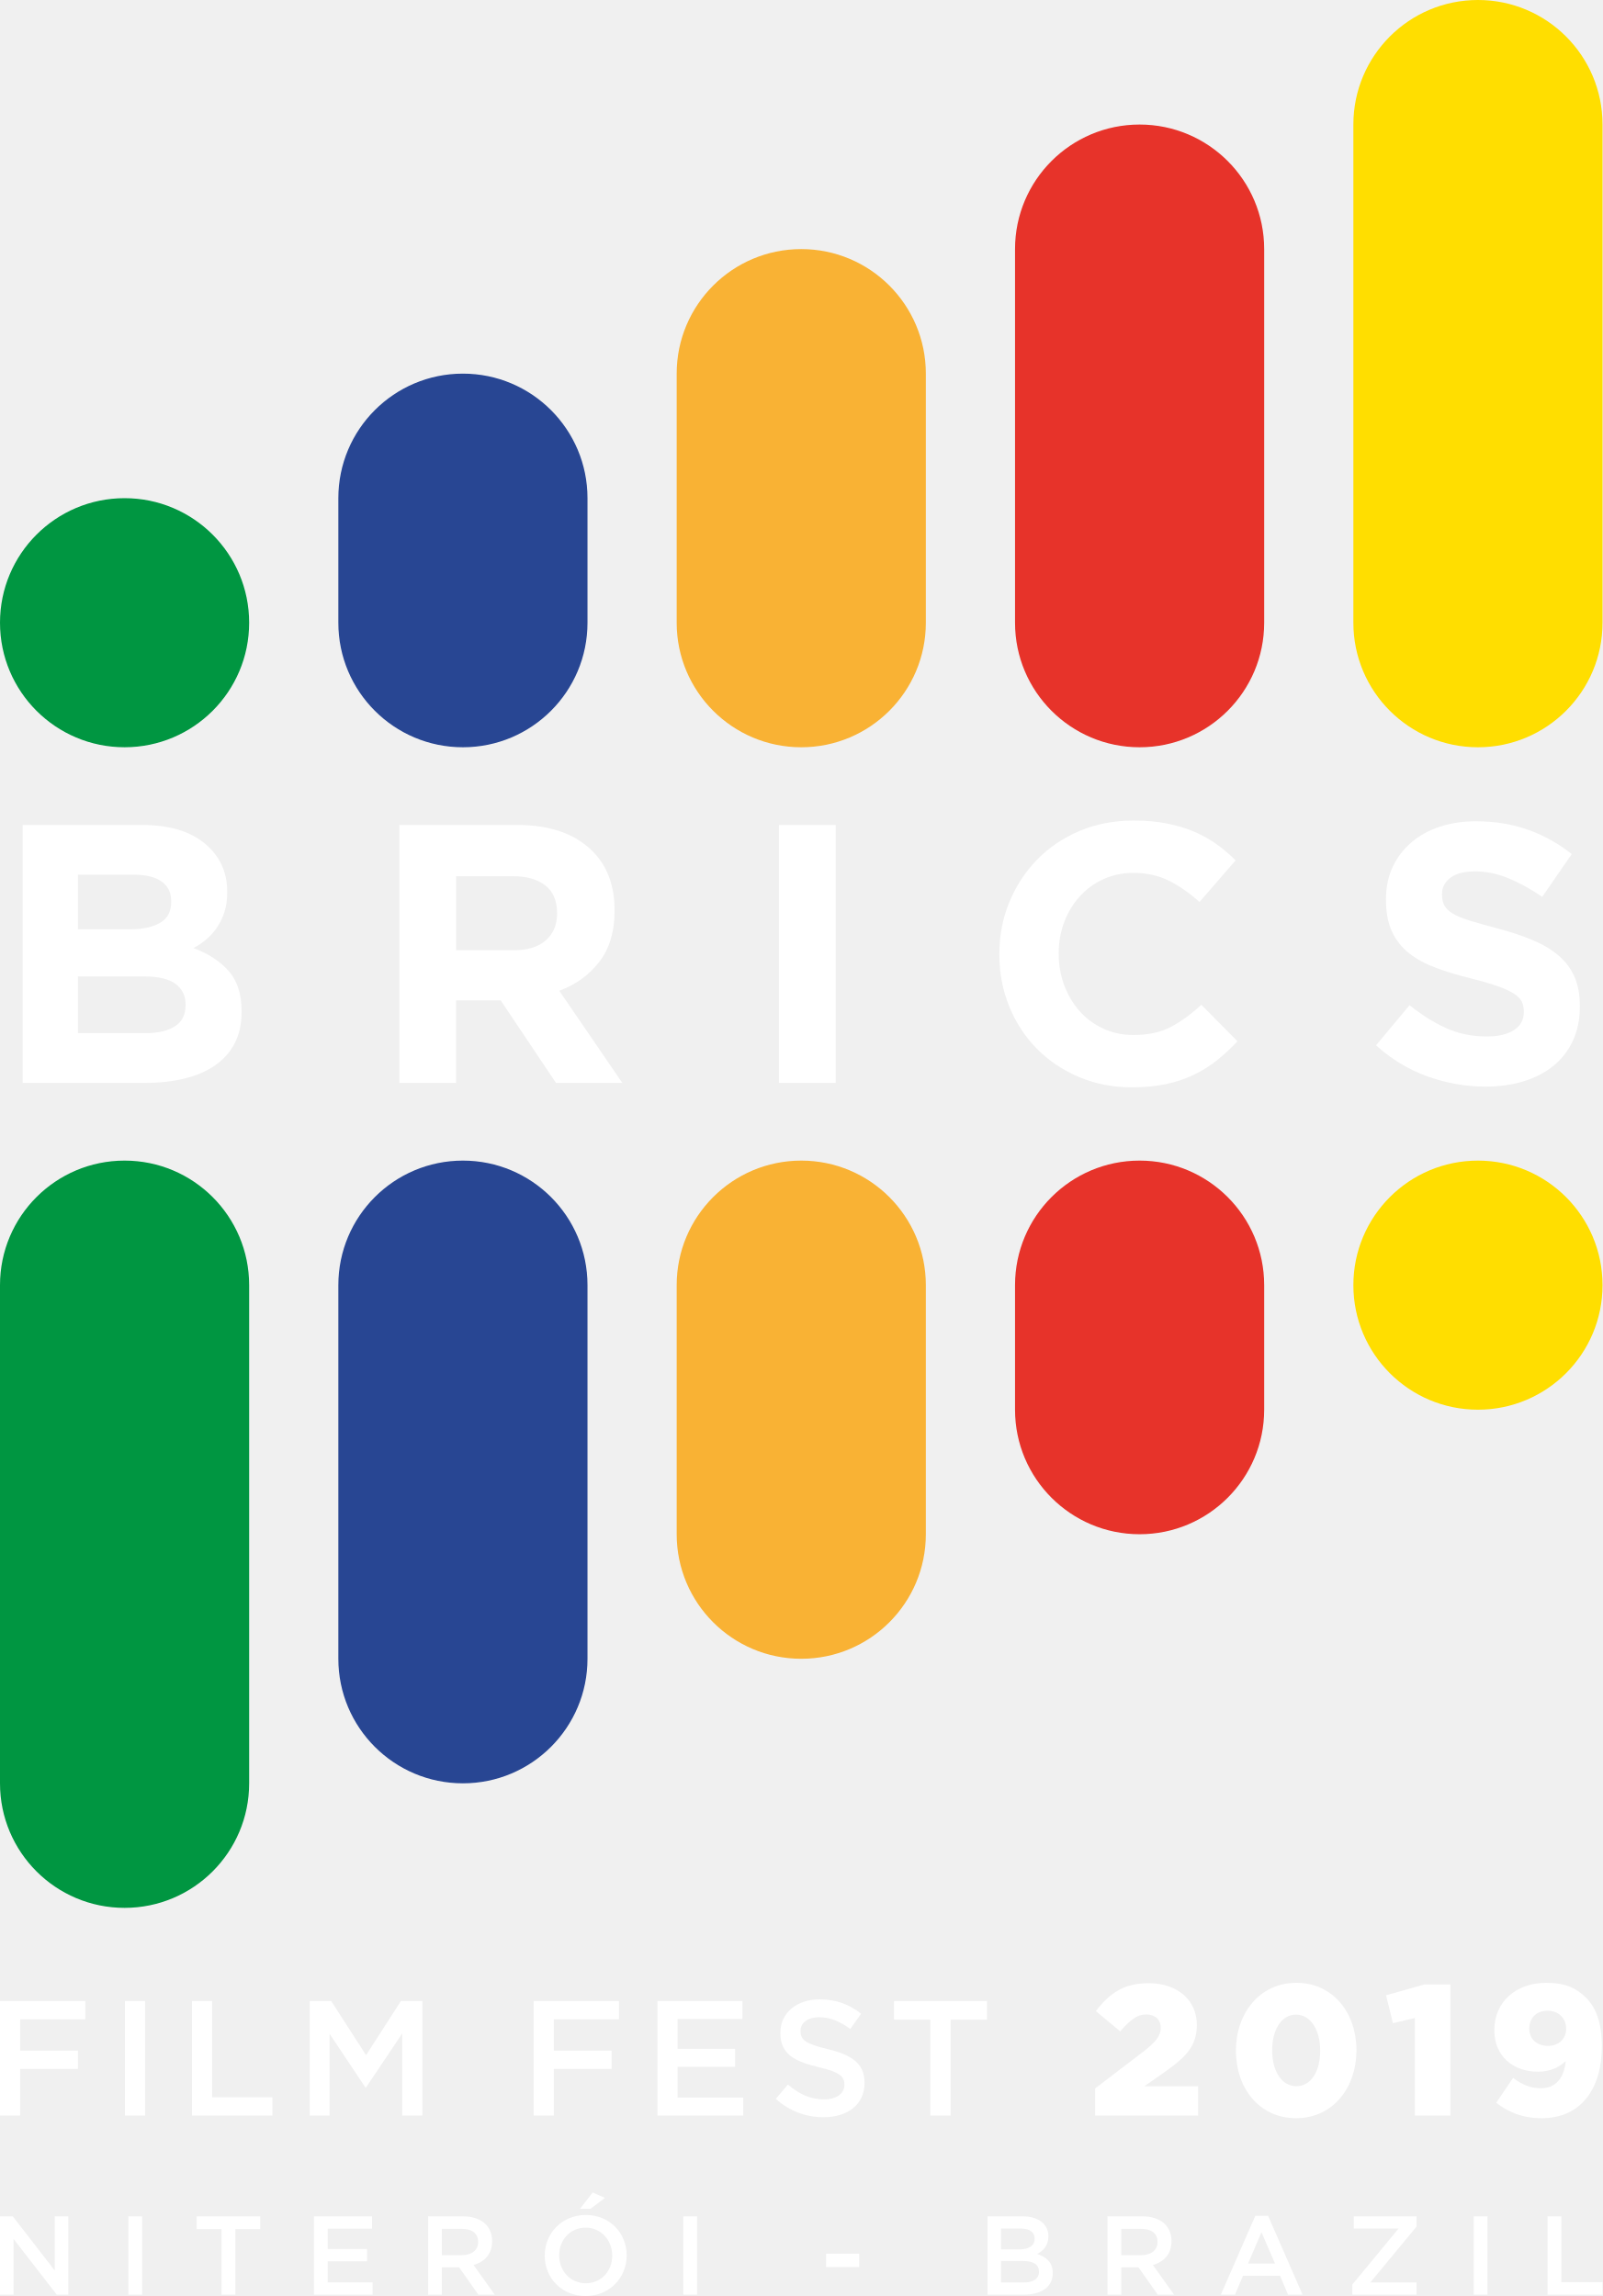
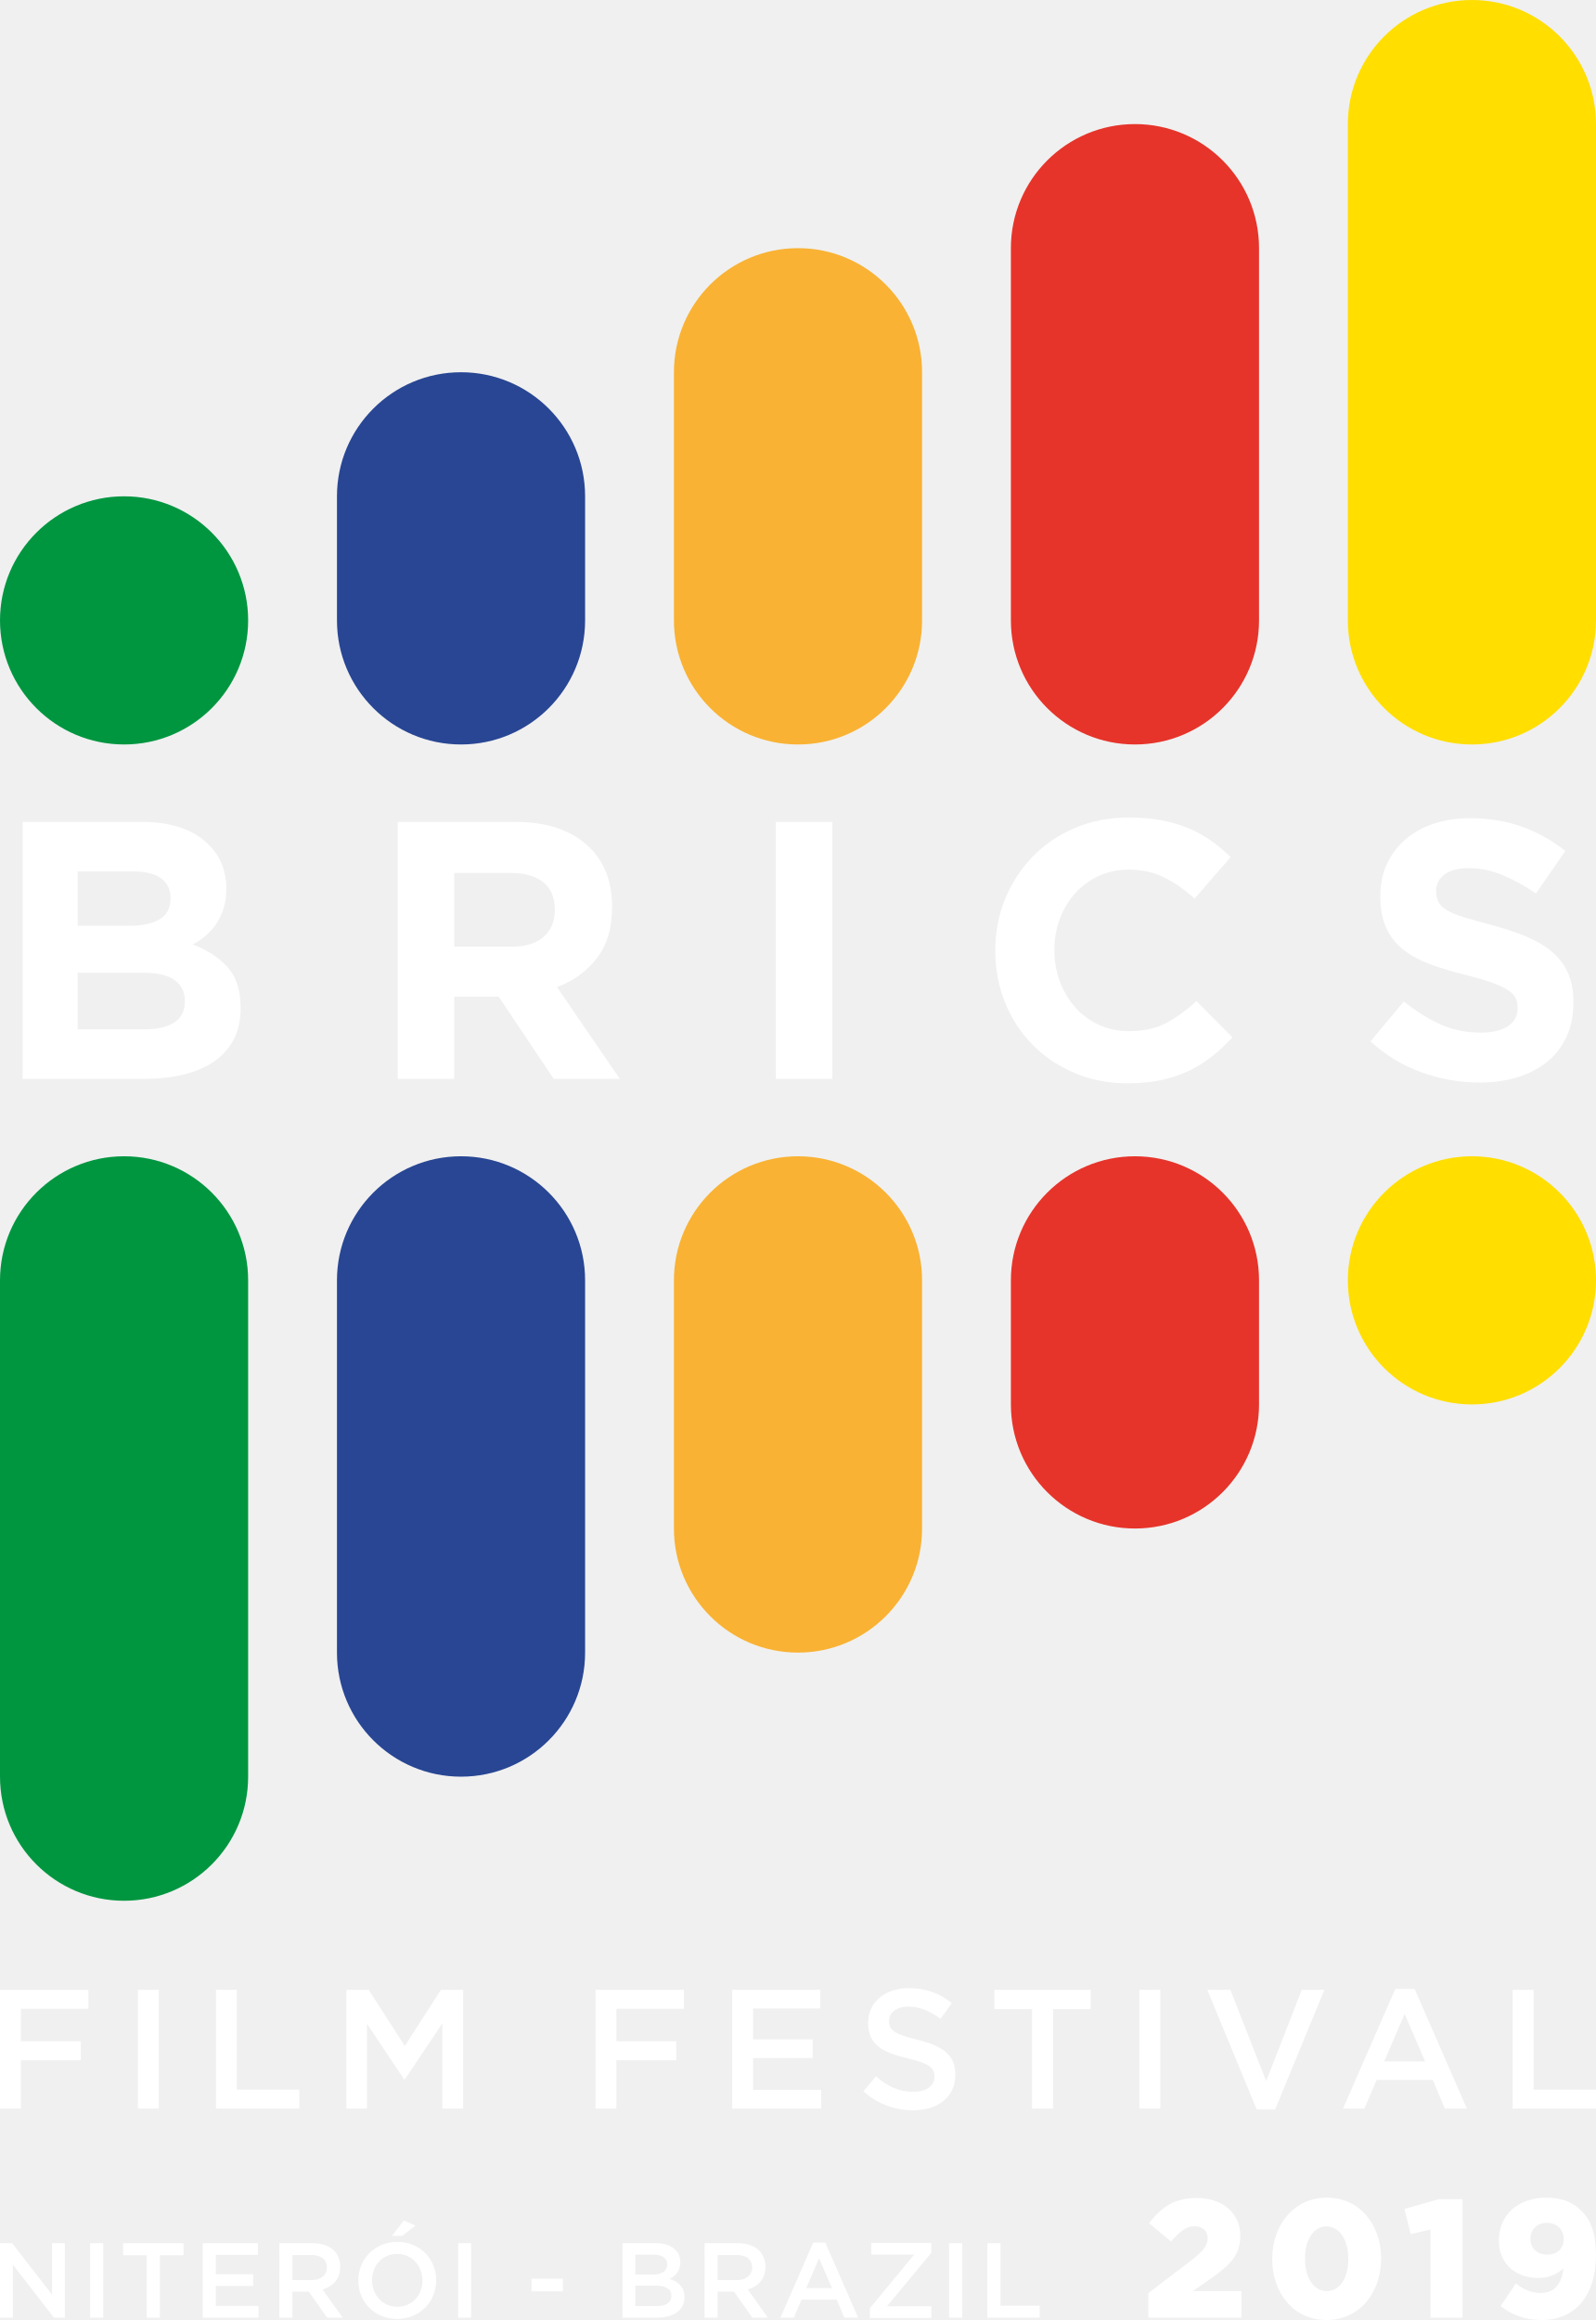
- <svg xmlns="http://www.w3.org/2000/svg" height="541.643px" width="377.954px" version="1.1" viewBox="0 0 377.954 541.643">
-   <path d="m34.293 243.729c2.955 0 5.272-.535 6.953-1.608 1.681-1.072 2.521-2.739 2.521-4.999v-.173c0-2.028-.781-3.636-2.348-4.825-1.564-1.187-4.084-1.781-7.561-1.781h-15.473v13.387zm-3.564-24.513c2.955 0 5.303-.507 7.041-1.521 1.739-1.013 2.607-2.651 2.607-4.911v-.173c0-2.028-.753-3.577-2.26-4.652-1.508-1.071-3.681-1.608-6.519-1.608h-13.213v12.865zm-25.383-24.6h28.2c6.999 0 12.292 1.797 15.88 5.391 2.776 2.78 4.164 6.229 4.164 10.343v.175c0 1.737-.216 3.275-.648 4.607-.432 1.333-1.008 2.536-1.728 3.608-.72 1.073-1.553 2.015-2.504 2.824-.951.813-1.973 1.508-3.065 2.087 3.517 1.333 6.287 3.144 8.307 5.433 2.019 2.289 3.029 5.463 3.029 9.519v.173c0 2.781-.536 5.215-1.605 7.301-1.071 2.087-2.604 3.825-4.601 5.216-1.996 1.391-4.397 2.435-7.203 3.129-2.807.696-5.915 1.043-9.328 1.043h-28.897z" stroke-width="1.333" fill="#ffffff" />
-   <path d="m121.131 224.171c3.303 0 5.837-.781 7.607-2.347 1.765-1.565 2.651-3.651 2.651-6.259v-.173c0-2.897-.928-5.071-2.783-6.52-1.855-1.448-4.432-2.173-7.735-2.173h-13.301v17.472zm-26.947-29.555h27.816c7.707 0 13.617 2.057 17.732 6.172 3.477 3.477 5.216 8.113 5.216 13.908v.173c0 4.927-1.203 8.94-3.607 12.04-2.405 3.1-5.551 5.376-9.433 6.824l14.865 21.731h-15.645l-13.04-19.471h-10.519v19.471h-13.385z" stroke-width="1.333" fill="#ffffff" />
-   <path d="m183.718 194.615h13.387v60.848h-13.387z" stroke-width="1.333" fill="#ffffff" />
-   <path d="m266.906 256.508c-4.464 0-8.607-.812-12.431-2.435-3.825-1.621-7.128-3.839-9.909-6.649-2.783-2.811-4.956-6.128-6.52-9.953-1.564-3.824-2.347-7.909-2.347-12.256v-.175c0-4.345.783-8.416 2.347-12.212 1.564-3.795 3.737-7.128 6.52-9.997 2.781-2.869 6.113-5.128 9.996-6.78 3.881-1.652 8.172-2.477 12.865-2.477 2.839 0 5.432.232 7.78.695 2.347.464 4.476 1.101 6.389 1.912 1.912.813 3.679 1.799 5.303 2.956 1.62 1.16 3.128 2.435 4.52 3.825l-8.519 9.823c-2.377-2.143-4.797-3.825-7.259-5.041-2.464-1.217-5.231-1.825-8.301-1.825-2.551 0-4.912.492-7.085 1.477-2.173.985-4.041 2.347-5.605 4.085-1.565 1.739-2.783 3.752-3.652 6.041-.869 2.291-1.304 4.737-1.304 7.345v.173c0 2.608.435 5.072 1.304 7.389.869 2.319 2.072 4.347 3.607 6.084 1.536 1.739 3.391 3.116 5.564 4.129 2.173 1.015 4.564 1.521 7.172 1.521 3.477 0 6.417-.637 8.823-1.912 2.404-1.273 4.795-3.013 7.172-5.216l8.519 8.607c-1.564 1.68-3.188 3.187-4.868 4.519-1.681 1.335-3.521 2.479-5.52 3.435-2 .956-4.188 1.681-6.563 2.173-2.377.491-5.041.739-7.997.739" stroke-width="1.333" fill="#ffffff" />
-   <path d="m350.354 256.333c-4.637 0-9.185-.797-13.647-2.389-4.464-1.595-8.52-4.043-12.169-7.347l7.909-9.475c2.783 2.26 5.635 4.057 8.563 5.389 2.925 1.333 6.128 2 9.605 2 2.781 0 4.94-.507 6.476-1.521 1.535-1.013 2.304-2.419 2.304-4.216v-.173c0-.869-.161-1.637-.48-2.304-.32-.665-.931-1.289-1.832-1.869-.899-.579-2.148-1.159-3.747-1.739-1.597-.579-3.676-1.187-6.232-1.825-3.08-.752-5.868-1.593-8.367-2.521-2.499-.925-4.62-2.071-6.363-3.432-1.744-1.361-3.095-3.056-4.052-5.085-.96-2.028-1.44-4.549-1.44-7.564v-.173c0-2.781.519-5.287 1.555-7.519 1.037-2.231 2.491-4.157 4.361-5.781 1.872-1.621 4.105-2.868 6.704-3.737 2.597-.869 5.461-1.304 8.591-1.304 4.461 0 8.563.667 12.3 2 3.739 1.333 7.172 3.245 10.301 5.736l-6.955 10.084c-2.724-1.853-5.389-3.317-7.997-4.389s-5.216-1.608-7.823-1.608c-2.608 0-4.564.508-5.868 1.52-1.304 1.015-1.956 2.276-1.956 3.781v.175c0 .985.189 1.84.567 2.564.377.725 1.059 1.377 2.048 1.956.988.58 2.339 1.129 4.053 1.652 1.715.521 3.877 1.129 6.493 1.825 3.079.812 5.824 1.725 8.236 2.737 2.412 1.015 4.444 2.232 6.101 3.652 1.656 1.42 2.905 3.085 3.748 4.997.841 1.912 1.264 4.203 1.264 6.868v.173c0 3.013-.547 5.693-1.641 8.04-1.095 2.348-2.619 4.319-4.576 5.912-1.959 1.595-4.295 2.811-7.008 3.651-2.716.84-5.724 1.26-9.028 1.26" stroke-width="1.333" fill="#ffffff" />
-   <path d="m109.179 420.699c-16.227 0-29.381-13.155-29.381-29.381v-88.143c0-16.227 13.155-29.38 29.381-29.38 16.227 0 29.381 13.153 29.381 29.38v88.143c0 16.227-13.155 29.381-29.381 29.381" stroke-width="1.333" fill="#284693" />
-   <path d="m188.977 391.318c-16.227 0-29.381-13.155-29.381-29.381v-58.761c0-16.227 13.155-29.381 29.381-29.381 16.227 0 29.381 13.155 29.381 29.381v58.761c0 16.227-13.155 29.381-29.381 29.381" stroke-width="1.333" fill="#f9b234" />
-   <path d="m268.775 361.937c-16.227 0-29.381-13.155-29.381-29.381v-29.38c0-16.227 13.155-29.381 29.381-29.381s29.381 13.155 29.381 29.381v29.38c0 16.227-13.155 29.381-29.381 29.381" stroke-width="1.333" fill="#e7332a" />
-   <path d="m348.573 332.557c-16.227 0-29.381-13.155-29.381-29.381 0-16.227 13.155-29.38 29.381-29.38 16.227 0 29.381 13.153 29.381 29.38 0 16.227-13.155 29.381-29.381 29.381" stroke-width="1.333" fill="#ffde00" />
-   <path d="m29.381 450.08c-16.227 0-29.381-13.155-29.381-29.381v-117.523c0-16.227 13.155-29.381 29.381-29.381 16.227 0 29.381 13.155 29.381 29.381v117.523c0 16.227-13.155 29.381-29.381 29.381" stroke-width="1.333" fill="#009641" />
-   <path d="m268.775 29.381c16.227 0 29.381 13.155 29.381 29.381v88.143c0 16.227-13.155 29.38-29.381 29.38s-29.381-13.153-29.381-29.38v-88.143c0-16.227 13.155-29.381 29.381-29.381" stroke-width="1.333" fill="#e7332a" />
-   <path d="m188.977 58.762c16.227 0 29.381 13.155 29.381 29.381v58.761c0 16.227-13.155 29.381-29.381 29.381-16.227 0-29.381-13.155-29.381-29.381v-58.761c0-16.227 13.155-29.381 29.381-29.381" stroke-width="1.333" fill="#f9b234" />
-   <path d="m109.179 88.143c16.227 0 29.381 13.155 29.381 29.381v29.38c0 16.228-13.155 29.381-29.381 29.381-16.227 0-29.381-13.153-29.381-29.381v-29.38c0-16.227 13.155-29.381 29.381-29.381" stroke-width="1.333" fill="#284693" />
-   <path d="m29.381 117.523c16.227 0 29.381 13.155 29.381 29.381 0 16.227-13.155 29.38-29.381 29.38-16.227 0-29.381-13.153-29.381-29.38 3.38e-9-16.227 13.155-29.381 29.381-29.381" stroke-width="1.333" fill="#009641" />
-   <path d="m348.572 8.0071993e-7c16.227 0 29.381 13.155 29.381 29.381v117.523c0 16.228-13.155 29.381-29.381 29.381-16.227 0-29.381-13.153-29.381-29.381v-117.523c0-16.227 13.155-29.381 29.381-29.381" stroke-width="1.333" fill="#ffde00" />
-   <path d="m0 472.051h20.119v4.325h-15.369v7.375h13.632v4.325h-13.632v11.005h-4.749z" stroke-width="1.333" fill="#ffffff" />
-   <path d="m29.461 472.051h4.751v27.031h-4.751z" stroke-width="1.333" fill="#ffffff" />
-   <path d="m45.289 472.051h4.749v22.707h14.211v4.324h-18.96z" stroke-width="1.333" fill="#ffffff" />
-   <path d="m73.051 472.051h5.059l8.224 12.781 8.225-12.781h5.06v27.031h-4.751v-19.384l-8.535 12.743h-.153l-8.457-12.667v19.308h-4.672z" stroke-width="1.333" fill="#ffffff" />
-   <path d="m125.868 472.051h20.119v4.325h-15.369v7.375h13.632v4.325h-13.632v11.005h-4.749z" stroke-width="1.333" fill="#ffffff" />
-   <path d="m155.058 472.051h20.041v4.248h-15.292v7.028h13.555v4.248h-13.555v7.259h15.485v4.248h-20.235z" stroke-width="1.333" fill="#ffffff" />
-   <path d="m182.972 495.145 2.857-3.399c2.587 2.24 5.213 3.513 8.533 3.513 2.936 0 4.789-1.389 4.789-3.397v-.077c0-1.931-1.081-2.973-6.101-4.132-5.753-1.391-8.999-3.091-8.999-8.071v-.077c0-4.635 3.863-7.839 9.229-7.839 3.94 0 7.068 1.197 9.809 3.397l-2.549 3.592c-2.432-1.816-4.865-2.781-7.337-2.781-2.78 0-4.401 1.429-4.401 3.207v.076c0 2.085 1.236 3.013 6.449 4.248 5.715 1.391 8.649 3.436 8.649 7.916v.077c0 5.059-3.977 8.072-9.653 8.072-4.133 0-8.032-1.431-11.276-4.325" stroke-width="1.333" fill="#ffffff" />
-   <path d="m219.422 476.453h-8.572v-4.401h21.933v4.401h-8.573v22.629h-4.788z" stroke-width="1.333" fill="#ffffff" />
-   <path d="m258.279 492.679 11.493-8.773c2.851-2.237 3.991-3.685 3.991-5.527 0-1.975-1.359-3.159-3.464-3.159-2.063 0-3.685 1.228-6.097 3.991l-5.747-4.78c3.289-4.256 6.579-6.581 12.501-6.581 6.712 0 11.317 3.993 11.317 9.783v.088c0 4.913-2.544 7.457-7.107 10.748l-5.264 3.683h12.677v6.932h-24.301z" stroke-width="1.333" fill="#ffffff" />
-   <path d="m311.364 483.818v-.088c0-4.912-2.281-8.467-5.703-8.467-3.377 0-5.615 3.467-5.615 8.38v.087c0 4.913 2.281 8.421 5.703 8.421 3.42 0 5.615-3.464 5.615-8.333m-19.871 0v-.088c0-8.685 5.527-15.967 14.256-15.967 8.728 0 14.168 7.193 14.168 15.88v.087c0 8.687-5.483 15.968-14.256 15.968-8.729 0-14.168-7.195-14.168-15.88" stroke-width="1.333" fill="#ffffff" />
-   <path d="m333.7 476.054-5.177 1.228-1.623-6.58 8.993-2.544h6.184v30.924h-8.377z" stroke-width="1.333" fill="#ffffff" />
-   <path d="m369.367 478.642v-.088c0-2.369-1.711-4.212-4.385-4.212-2.676 0-4.3 1.8-4.3 4.168v.088c0 2.324 1.712 4.036 4.387 4.036 2.677 0 4.299-1.755 4.299-3.992m-.087 7.588c-1.887 1.756-4.124 2.501-6.536 2.501-5.923 0-10.309-3.728-10.309-9.739v-.088c0-6.755 5.22-11.141 12.239-11.141 4.475 0 7.107 1.228 9.432 3.552 2.236 2.239 3.684 5.747 3.684 11.407v.087c0 10.001-5.001 16.889-14.168 16.889-4.607 0-7.896-1.448-10.748-3.641l3.993-5.879c2.148 1.667 4.167 2.456 6.579 2.456 4.475 0 5.615-3.947 5.835-6.404" stroke-width="1.333" fill="#ffffff" />
-   <path d="m0 522.849h3.009l9.899 12.776v-12.776h3.193v18.477h-2.719l-10.188-13.145v13.145h-3.195z" stroke-width="1.333" fill="#ffffff" />
-   <path d="m30.278 522.849h3.247v18.477h-3.247z" stroke-width="1.333" fill="#ffffff" />
-   <path d="m52.24 525.858h-5.86v-3.009h14.993v3.009h-5.86v15.468h-3.273z" stroke-width="1.333" fill="#ffffff" />
-   <path d="m74.045 522.849h13.699v2.904h-10.452v4.804h9.264v2.903h-9.264v4.964h10.584v2.903h-13.831z" stroke-width="1.333" fill="#ffffff" />
-   <path d="m108.967 532.008c2.324 0 3.803-1.215 3.803-3.088v-.052c0-1.98-1.427-3.063-3.828-3.063h-4.725v6.203zm-7.997-9.16h8.236c2.323 0 4.144.688 5.332 1.848.977 1.004 1.531 2.376 1.531 3.987v.052c0 3.036-1.821 4.856-4.381 5.597l4.988 6.993h-3.853l-4.54-6.44h-4.065v6.44h-3.247z" stroke-width="1.333" fill="#ffffff" />
-   <path stroke-width="1.333" fill="#ffffff" d="m139.773 517.227 2.903 1.267-3.377 2.561h-2.481zm4.619 14.915v-.053c0-3.589-2.612-6.573-6.281-6.573-3.669 0-6.229 2.931-6.229 6.52v.053c0 3.589 2.612 6.547 6.281 6.547 3.669 0 6.229-2.904 6.229-6.493m-15.917 0v-.053c0-5.2 4.013-9.556 9.688-9.556 5.676 0 9.636 4.303 9.636 9.503v.053c0 5.2-4.013 9.555-9.688 9.555-5.676 0-9.636-4.303-9.636-9.501" />
-   <path d="m161.155 522.849h3.247v18.477h-3.247z" stroke-width="1.333" fill="#ffffff" />
-   <path d="m194.837 531.665h7.813v3.14h-7.813z" stroke-width="1.333" fill="#ffffff" />
-   <path d="m241.243 533.381h-5.147v5.068h5.384c2.217 0 3.564-.872 3.564-2.535v-.053c0-1.556-1.241-2.48-3.801-2.48m2.771-5.305c0-1.452-1.16-2.351-3.245-2.351h-4.672v4.911h4.433c2.085 0 3.484-.819 3.484-2.507zm-11.112-5.227h8.288c2.112 0 3.775.58 4.831 1.636.819.819 1.241 1.821 1.241 3.063v.052c0 2.217-1.268 3.405-2.64 4.117 2.164.74 3.669 1.98 3.669 4.488v.053c0 3.299-2.719 5.067-6.837 5.067h-8.552z" stroke-width="1.333" fill="#ffffff" />
-   <path d="m269.196 532.008c2.324 0 3.801-1.215 3.801-3.088v-.052c0-1.98-1.425-3.063-3.827-3.063h-4.725v6.203zm-7.997-9.16h8.236c2.323 0 4.144.688 5.332 1.848.976 1.004 1.531 2.376 1.531 3.987v.052c0 3.036-1.821 4.856-4.383 5.597l4.989 6.993h-3.853l-4.54-6.44h-4.065v6.44h-3.247z" stroke-width="1.333" fill="#ffffff" />
-   <path d="m300.715 533.988-3.195-7.391-3.167 7.391zm-4.645-11.272h3.009l8.129 18.609h-3.431l-1.875-4.46h-8.737l-1.9 4.46h-3.327z" stroke-width="1.333" fill="#ffffff" />
-   <path d="m318.956 538.924 10.901-13.199h-10.559v-2.877h14.808v2.403l-10.928 13.199h10.928v2.876h-15.151z" stroke-width="1.333" fill="#ffffff" />
-   <path d="m347.571 522.849h3.247v18.477h-3.247z" stroke-width="1.333" fill="#ffffff" />
-   <path d="m364.993 522.849h3.247v15.521h9.715v2.956h-12.961z" stroke-width="1.333" fill="#ffffff" />
+ <svg xmlns="http://www.w3.org/2000/svg" height="549.354px" width="377.954px" version="1.1" viewBox="0 0 377.954 549.354">
+   <path d="m.001 471.173h20.932v4.499h-15.989v7.675h14.183v4.499h-14.183v11.451h-4.943z" fill="#ffffff" />
+   <path d="m32.666 471.173h4.941v28.123h-4.941z" fill="#ffffff" />
+   <path d="m51.147 471.173h4.941v23.624h14.785v4.499h-19.727z" fill="#ffffff" />
+   <path d="m82.043 471.173h5.264l8.557 13.299 8.557-13.299h5.263v28.123h-4.941v-20.168l-8.879 13.257h-.161l-8.799-13.179v20.089h-4.861z" fill="#ffffff" />
+   <path d="m141.025 471.173h20.932v4.499h-15.991v7.675h14.183v4.499h-14.183v11.451h-4.941z" fill="#ffffff" />
+   <path d="m173.407 471.173h20.852v4.419h-15.909v7.312h14.101v4.42h-14.101v7.552h16.111v4.42h-21.053z" fill="#ffffff" />
+   <path d="m204.465 495.198 2.973-3.535c2.692 2.329 5.424 3.656 8.879 3.656 3.053 0 4.981-1.447 4.981-3.537v-.079c0-2.009-1.124-3.093-6.347-4.3-5.987-1.447-9.361-3.215-9.361-8.397v-.079c0-4.821 4.017-8.156 9.603-8.156 4.097 0 7.352 1.245 10.204 3.535l-2.652 3.737c-2.531-1.888-5.061-2.893-7.633-2.893-2.893 0-4.58 1.487-4.58 3.335v.08c0 2.169 1.287 3.133 6.709 4.42 5.947 1.447 9 3.575 9 8.236v.08c0 5.263-4.137 8.397-10.044 8.397-4.299 0-8.357-1.487-11.732-4.5" fill="#ffffff" />
+   <path d="m244.402 475.753h-8.919v-4.58h22.82v4.58h-8.92v23.543h-4.981z" fill="#ffffff" />
+   <path d="m269.835 471.173h4.941v28.123h-4.941z" fill="#ffffff" />
+   <path d="m285.906 471.173h5.464l8.477 21.615 8.437-21.615h5.344l-11.652 28.324h-4.379z" fill="#ffffff" />
+   <path d="m337.495 488.126-4.861-11.249-4.821 11.249zm-7.071-17.155h4.58l12.375 28.324h-5.223l-2.853-6.789h-13.299l-2.893 6.789h-5.061z" fill="#ffffff" />
+   <path d="m358.226 471.173h4.943v23.624h14.784v4.499h-19.727z" fill="#ffffff" />
+   <path d="m.001 531.159h2.872l9.449 12.195v-12.195h3.048v17.639h-2.593l-9.727-12.549v12.549h-3.049z" fill="#ffffff" />
+   <path d="m21.346 531.158h3.1v17.639h-3.1z" fill="#ffffff" />
+   <path d="m34.752 534.031h-5.595v-2.872h14.313v2.872h-5.595v14.765h-3.124z" fill="#ffffff" />
+   <path d="m48.006 531.159h13.077v2.771h-9.977v4.587h8.844v2.772h-8.844v4.736h10.103v2.773h-13.203z" fill="#ffffff" />
+   <path d="m73.785 539.902c2.217 0 3.628-1.159 3.628-2.948v-.051c0-1.889-1.36-2.923-3.653-2.923h-4.509v5.921zm-7.635-8.744h7.861c2.217 0 3.956.656 5.091 1.765.931.956 1.46 2.267 1.46 3.804v.049c0 2.899-1.737 4.637-4.181 5.343l4.761 6.677h-3.679l-4.335-6.148h-3.879v6.148h-3.1z" fill="#ffffff" />
+   <path d="m95.635 525.792 2.772 1.209-3.225 2.444h-2.369zm4.409 14.237v-.051c0-3.428-2.495-6.275-5.997-6.275-3.501 0-5.947 2.797-5.947 6.224v.051c0 3.427 2.495 6.248 5.997 6.248 3.503 0 5.947-2.771 5.947-6.197m-15.193 0v-.051c0-4.964 3.831-9.121 9.247-9.121 5.417 0 9.197 4.107 9.197 9.071v.051c0 4.963-3.829 9.12-9.248 9.12-5.416 0-9.196-4.107-9.196-9.069" fill="#ffffff" />
+   <path d="m108.488 531.158h3.1v17.639h-3.1z" fill="#ffffff" />
+   <path d="m125.848 539.574h7.459v2.999h-7.459z" fill="#ffffff" />
+   <path d="m155.357 541.212h-4.913v4.839h5.14c2.116 0 3.401-.832 3.401-2.42v-.051c0-1.485-1.184-2.368-3.628-2.368m2.647-5.064c0-1.387-1.109-2.243-3.1-2.243h-4.46v4.687h4.233c1.991 0 3.327-.781 3.327-2.395zm-10.608-4.989h7.911c2.016 0 3.604.555 4.612 1.563.78.781 1.184 1.739 1.184 2.923v.049c0 2.117-1.209 3.252-2.52 3.932 2.067.705 3.503 1.889 3.503 4.283v.051c0 3.149-2.596 4.837-6.525 4.837h-8.164z" fill="#ffffff" />
+   <path d="m174.485 539.902c2.217 0 3.628-1.159 3.628-2.948v-.051c0-1.889-1.36-2.923-3.653-2.923h-4.509v5.921zm-7.635-8.744h7.861c2.217 0 3.956.656 5.091 1.765.932.956 1.46 2.267 1.46 3.804v.049c0 2.899-1.737 4.637-4.181 5.343l4.761 6.677h-3.679l-4.335-6.148h-3.879v6.148h-3.1z" fill="#ffffff" />
+   <path d="m197.013 541.792-3.049-7.055-3.023 7.055zm-4.435-10.759h2.873l7.759 17.764h-3.275l-1.789-4.257h-8.34l-1.813 4.257h-3.175z" fill="#ffffff" />
+   <path d="m224.762 531.158h3.1v17.639h-3.1z" fill="#ffffff" />
+   <path d="m233.835 531.159h3.1v14.816h9.271v2.823h-12.371z" fill="#ffffff" />
+   <path d="m271.953 542.987 10.424-7.957c2.587-2.029 3.621-3.343 3.621-5.015 0-1.789-1.233-2.864-3.143-2.864-1.871 0-3.344 1.115-5.531 3.621l-5.212-4.337c2.984-3.86 5.967-5.968 11.339-5.968 6.087 0 10.267 3.62 10.267 8.873v.079c0 4.457-2.309 6.764-6.447 9.749l-4.775 3.343h11.499v6.285h-22.043z" fill="#ffffff" />
+   <path d="m319.303 534.951v-.08c0-4.456-2.068-7.679-5.172-7.679-3.064 0-5.093 3.143-5.093 7.599v.08c0 4.456 2.069 7.64 5.172 7.64 3.104 0 5.093-3.143 5.093-7.56m-18.025 0v-.08c0-7.879 5.015-14.483 12.932-14.483 7.919 0 12.852 6.525 12.852 14.403v.08c0 7.879-4.973 14.484-12.931 14.484-7.917 0-12.853-6.527-12.853-14.404" fill="#ffffff" />
+   <path d="m338.76 527.907-4.695 1.115-1.472-5.969 8.156-2.307h5.611v28.051h-7.6z" fill="#ffffff" />
+   <path d="m370.314 530.255v-.08c0-2.148-1.552-3.82-3.979-3.82s-3.899 1.632-3.899 3.78v.08c0 2.109 1.551 3.661 3.979 3.661 2.427 0 3.899-1.593 3.899-3.621m-.079 6.884c-1.711 1.591-3.741 2.267-5.928 2.267-5.372 0-9.352-3.381-9.352-8.832v-.08c0-6.128 4.735-10.105 11.101-10.105 4.06 0 6.447 1.113 8.556 3.223 2.029 2.028 3.341 5.212 3.341 10.344v.08c0 9.072-4.536 15.319-12.852 15.319-4.177 0-7.161-1.312-9.748-3.301l3.62-5.332c1.951 1.511 3.781 2.228 5.969 2.228 4.059 0 5.093-3.581 5.292-5.809" fill="#ffffff" />
+   <path fill="#ffffff" d="m206 546.559 10.481-12.688h-10.151v-2.768h14.236v2.309l-10.506 12.689h10.506v2.766h-14.566z" />
+   <path d="m34.293 243.729c2.955 0 5.273-.535 6.955-1.608 1.68-1.072 2.52-2.739 2.52-4.997v-.175c0-2.027-.781-3.636-2.347-4.824-1.565-1.188-4.085-1.783-7.563-1.783h-15.473v13.387zm-3.564-24.513c2.955 0 5.303-.507 7.041-1.52 1.739-1.013 2.607-2.652 2.607-4.912v-.173c0-2.028-.753-3.577-2.26-4.651-1.508-1.072-3.681-1.608-6.519-1.608h-13.213v12.864zm-25.383-24.6h28.2c7 0 12.292 1.797 15.88 5.391 2.776 2.781 4.164 6.229 4.164 10.344v.173c0 1.737-.216 3.275-.648 4.608-.432 1.333-1.008 2.535-1.728 3.607-.72 1.073-1.553 2.015-2.504 2.825-.951.812-1.973 1.508-3.065 2.085 3.517 1.333 6.287 3.145 8.307 5.433 2.019 2.289 3.029 5.463 3.029 9.519v.173c0 2.781-.536 5.215-1.605 7.303-1.071 2.085-2.604 3.824-4.601 5.215-1.996 1.391-4.397 2.435-7.203 3.131-2.807.695-5.915 1.043-9.328 1.043h-28.897z" fill="#ffffff" />
+   <path d="m121.131 224.171c3.303 0 5.837-.781 7.607-2.347 1.765-1.565 2.651-3.651 2.651-6.259v-.173c0-2.897-.928-5.071-2.783-6.52-1.855-1.448-4.432-2.173-7.735-2.173h-13.301v17.472zm-26.947-29.555h27.816c7.707 0 13.617 2.059 17.732 6.172 3.477 3.477 5.216 8.115 5.216 13.909v.172c0 4.928-1.203 8.94-3.607 12.04-2.405 3.101-5.551 5.376-9.432 6.824l14.864 21.732h-15.645l-13.04-19.472h-10.519v19.472h-13.385z" fill="#ffffff" />
+   <path d="m183.718 194.616h13.387v60.849h-13.387z" fill="#ffffff" />
+   <path d="m266.906 256.508c-4.464 0-8.607-.812-12.431-2.433-3.825-1.623-7.128-3.839-9.909-6.649-2.783-2.812-4.956-6.129-6.52-9.953-1.564-3.825-2.347-7.911-2.347-12.257v-.175c0-4.345.783-8.416 2.347-12.212 1.564-3.795 3.737-7.128 6.52-9.997 2.781-2.868 6.113-5.128 9.996-6.78 3.881-1.652 8.172-2.477 12.865-2.477 2.839 0 5.432.233 7.78.695 2.347.465 4.476 1.101 6.389 1.913 1.912.812 3.679 1.797 5.303 2.956 1.62 1.159 3.128 2.433 4.52 3.824l-8.519 9.823c-2.377-2.143-4.796-3.824-7.259-5.041-2.464-1.217-5.231-1.825-8.301-1.825-2.551 0-4.912.493-7.085 1.477-2.173.985-4.041 2.347-5.605 4.085-1.565 1.739-2.783 3.753-3.652 6.041-.869 2.291-1.304 4.737-1.304 7.345v.173c0 2.608.435 5.072 1.304 7.389.869 2.319 2.072 4.347 3.607 6.085 1.536 1.739 3.391 3.116 5.564 4.129 2.173 1.013 4.564 1.52 7.172 1.52 3.477 0 6.417-.636 8.823-1.912 2.405-1.273 4.795-3.012 7.172-5.216l8.519 8.607c-1.564 1.68-3.188 3.187-4.868 4.519-1.681 1.335-3.521 2.479-5.52 3.435-2 .956-4.188 1.681-6.563 2.173-2.377.491-5.041.739-7.997.739" fill="#ffffff" />
+   <path d="m350.354 256.333c-4.637 0-9.185-.797-13.647-2.389-4.464-1.593-8.52-4.043-12.169-7.347l7.909-9.473c2.783 2.259 5.635 4.057 8.563 5.389 2.925 1.333 6.128 1.999 9.605 1.999 2.781 0 4.94-.507 6.476-1.521 1.535-1.013 2.304-2.419 2.304-4.216v-.173c0-.869-.161-1.636-.48-2.303-.32-.667-.931-1.289-1.832-1.871-.899-.577-2.148-1.159-3.747-1.737-1.597-.58-3.676-1.188-6.232-1.827-3.08-.752-5.868-1.593-8.367-2.52s-4.62-2.072-6.363-3.433c-1.744-1.361-3.095-3.056-4.052-5.085-.96-2.028-1.44-4.549-1.44-7.564v-.173c0-2.781.519-5.287 1.555-7.519 1.037-2.231 2.491-4.157 4.361-5.78 1.872-1.623 4.107-2.869 6.704-3.739 2.597-.868 5.461-1.303 8.591-1.303 4.461 0 8.563.667 12.301 1.999 3.737 1.335 7.171 3.245 10.3 5.736l-6.953 10.084c-2.725-1.853-5.391-3.317-7.999-4.389s-5.216-1.608-7.823-1.608c-2.608 0-4.564.508-5.868 1.52-1.304 1.015-1.956 2.276-1.956 3.781v.175c0 .985.189 1.84.567 2.564.377.725 1.059 1.377 2.048 1.956.988.58 2.339 1.129 4.053 1.652 1.715.521 3.879 1.129 6.493 1.825 3.079.812 5.824 1.724 8.236 2.739 2.412 1.015 4.444 2.232 6.103 3.651 1.655 1.421 2.904 3.085 3.747 4.997.841 1.913 1.264 4.203 1.264 6.868v.175c0 3.012-.547 5.692-1.641 8.04-1.095 2.347-2.619 4.317-4.576 5.911-1.959 1.595-4.295 2.812-7.008 3.651-2.716.84-5.724 1.26-9.028 1.26" fill="#ffffff" />
+   <path d="m109.179 420.699c-16.227 0-29.381-13.153-29.381-29.38v-88.144c0-16.227 13.155-29.38 29.381-29.38 16.227 0 29.381 13.153 29.381 29.38v88.144c0 16.227-13.155 29.38-29.381 29.38" fill="#284693" />
+   <path d="m188.977 391.319c-16.227 0-29.381-13.155-29.381-29.381v-58.761c0-16.227 13.155-29.381 29.381-29.381s29.381 13.155 29.381 29.381v58.761c0 16.227-13.155 29.381-29.381 29.381" fill="#f9b233" />
+   <path d="m268.775 361.937c-16.227 0-29.381-13.153-29.381-29.38v-29.381c0-16.227 13.155-29.38 29.381-29.38 16.227 0 29.381 13.153 29.381 29.38v29.381c0 16.227-13.155 29.38-29.381 29.38" fill="#e6342a" />
+   <path d="m348.573 332.557c-16.227 0-29.381-13.155-29.381-29.381 0-16.227 13.155-29.38 29.381-29.38 16.227 0 29.381 13.153 29.381 29.38 0 16.227-13.155 29.381-29.381 29.381" fill="#ffde00" />
+   <path d="m29.381 450.081c-16.227 0-29.381-13.155-29.381-29.381v-117.524c0-16.227 13.155-29.38 29.381-29.38 16.227 0 29.381 13.153 29.381 29.38v117.524c0 16.227-13.155 29.381-29.381 29.381" fill="#009640" />
+   <path d="m268.775 29.381c16.227 0 29.381 13.153 29.381 29.38v88.144c0 16.227-13.155 29.38-29.381 29.38-16.227 0-29.381-13.153-29.381-29.38v-88.144c0-16.227 13.155-29.38 29.381-29.38" fill="#e6342a" />
+   <path d="m188.977 58.762c16.227 0 29.381 13.155 29.381 29.381v58.761c0 16.227-13.155 29.381-29.381 29.381s-29.381-13.155-29.381-29.381v-58.761c0-16.227 13.155-29.381 29.381-29.381" fill="#f9b233" />
+   <path d="m109.179 88.143c16.227 0 29.381 13.153 29.381 29.38v29.381c0 16.227-13.155 29.38-29.381 29.38-16.227 0-29.381-13.153-29.381-29.38v-29.381c0-16.227 13.155-29.38 29.381-29.38" fill="#284693" />
+   <path d="m29.381 117.523c16.227 0 29.381 13.155 29.381 29.381 0 16.227-13.155 29.38-29.381 29.38-16.227 0-29.381-13.153-29.381-29.38-2.39e-9-16.227 13.155-29.381 29.381-29.381" fill="#009640" />
+   <path d="m348.573 0c16.227 0 29.381 13.155 29.381 29.381v117.524c0 16.227-13.155 29.38-29.381 29.38-16.227 0-29.381-13.153-29.381-29.38v-117.524c0-16.227 13.155-29.381 29.381-29.381" fill="#ffde00" />
</svg>
